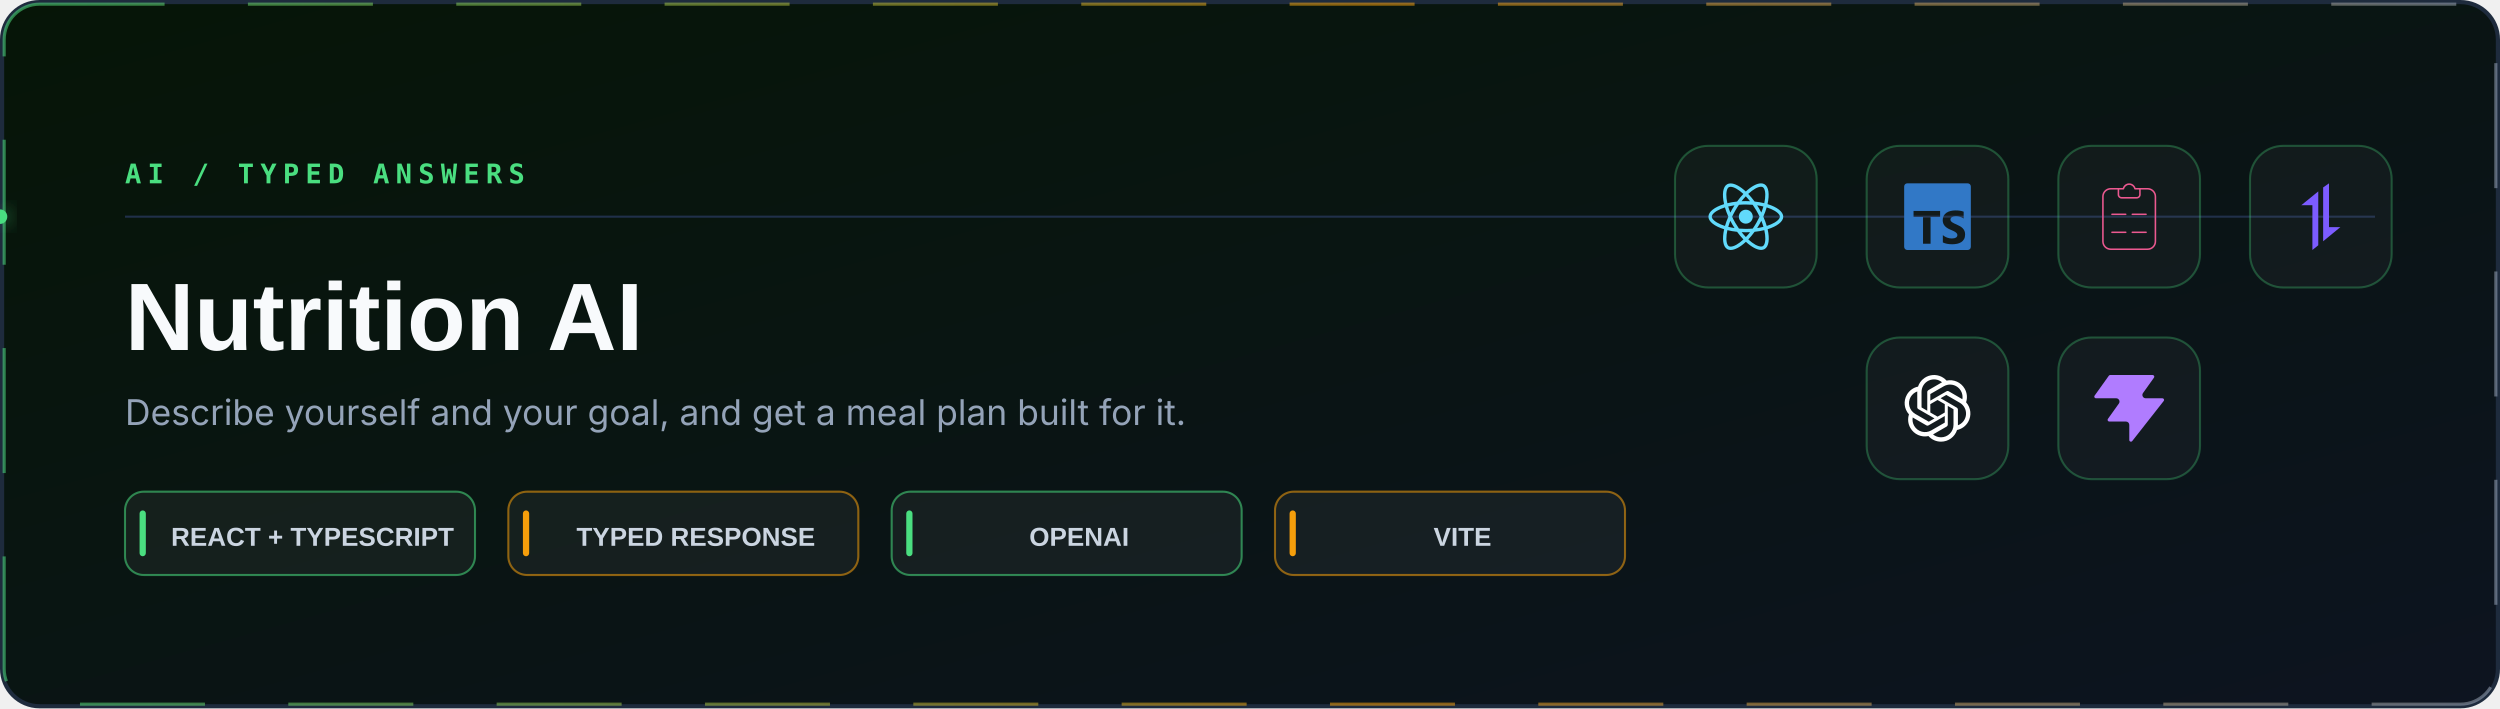
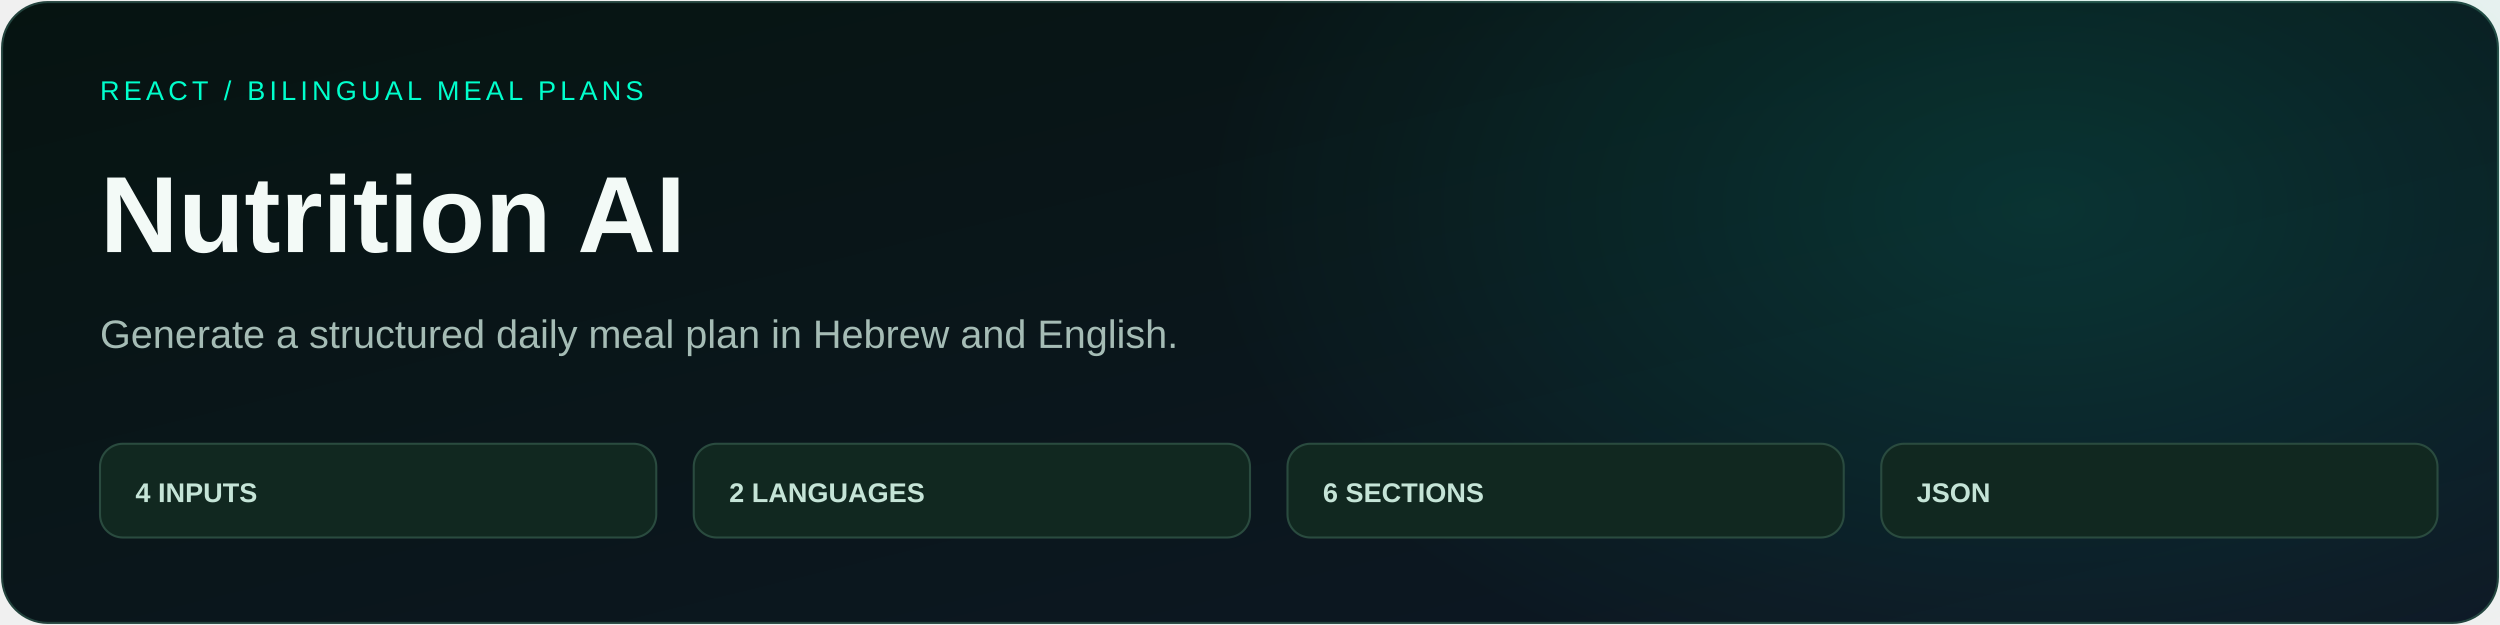
- <svg xmlns="http://www.w3.org/2000/svg" width="1200" height="340" viewBox="0 0 1200 340" role="img" aria-label="Nutrition AI - Describe yourself and your goal, and get a meal plan built for it.">
+ <svg xmlns="http://www.w3.org/2000/svg" width="1200" height="300" viewBox="0 0 1200 300" role="img" aria-labelledby="title">
  <defs>
-     <linearGradient id="bg" x1="0" y1="0" x2="1" y2="1">
-       <stop stop-color="#061507" />
-       <stop offset="1" stop-color="#0d1420" />
+     <linearGradient id="bg" x2="1" y2="1">
+       <stop stop-color="#061411" />
+       <stop offset="1" stop-color="#0e1825" />
    </linearGradient>
-     <linearGradient id="edge" x1="0" y1="0" x2="1" y2="0">
-       <stop stop-color="#4ade80" />
-       <stop offset=".55" stop-color="#f59e0b" />
-       <stop offset="1" stop-color="#94a3b8" />
-     </linearGradient>
-     <linearGradient id="scan" x1="0" y1="0" x2="1" y2="0">
-       <stop stop-color="#fff" stop-opacity="0" />
-       <stop offset=".5" stop-color="#4ade80" stop-opacity=".09" />
-       <stop offset="1" stop-color="#fff" stop-opacity="0" />
-     </linearGradient>
-     <filter id="glow" x="-60%" y="-60%" width="220%" height="220%">
-       <feGaussianBlur stdDeviation="4" result="b" />
-       <feMerge>
-         <feMergeNode in="b" />
-         <feMergeNode in="SourceGraphic" />
-       </feMerge>
-     </filter>
-     <clipPath id="frame">
-       <rect x="1" y="1" width="1198" height="338" rx="18" />
-     </clipPath>
+     <radialGradient id="glow">
+       <stop stop-color="#00ffcc" stop-opacity=".13" />
+       <stop offset="1" stop-color="#00ffcc" stop-opacity="0" />
+     </radialGradient>
  </defs>
-   <rect x="1" y="1" width="1198" height="338" rx="18" fill="url(#bg)" stroke="#1e2b3d" stroke-width="2" />
-   <g clip-path="url(#frame)">
-     <rect x="-280" y="1" width="200" height="338" fill="url(#scan)" transform="skewX(-15)">
-       <animate attributeName="x" values="-280;1400" dur="9s" repeatCount="indefinite" />
-     </rect>
-   </g>
-   <rect x="2" y="2" width="1196" height="336" rx="17" fill="none" stroke="url(#edge)" stroke-width="1.5" stroke-dasharray="60 40" opacity=".55">
-     <animate attributeName="stroke-dashoffset" values="0;-400" dur="11s" repeatCount="indefinite" />
-   </rect>
-   <text x="60" y="88" fill="#4ade80" font-family="Consolas,monospace" font-size="13" font-weight="700" letter-spacing="3">AI / TYPED ANSWERS</text>
-   <path d="M60 104H1140" stroke="#20304a" />
-   <path d="M60 104H1140" stroke="url(#edge)" stroke-width="2" stroke-dasharray="140 940">
-     <animate attributeName="stroke-dashoffset" values="140;-1080" dur="7s" repeatCount="indefinite" />
-   </path>
-   <circle cy="104" r="3.5" fill="#4ade80" filter="url(#glow)">
-     <animate attributeName="cx" values="60;1140;60" dur="7s" repeatCount="indefinite" />
-   </circle>
-   <text x="60" y="168" fill="#f8fafc" font-family="Segoe UI,Arial,sans-serif" font-size="46" font-weight="800">Nutrition AI</text>
-   <text x="60" y="204" fill="#94a3b8" font-family="Segoe UI,Inter,Arial,sans-serif" font-size="17">Describe yourself and your goal, and get a meal plan built for it.</text>
-   <g>
-     <rect x="60" y="236" width="168" height="40" rx="9" fill="#ffffff" fill-opacity=".05" stroke="#4ade80" stroke-opacity=".55" />
-     <rect x="67" y="245" width="3" height="22" rx="1.5" fill="#4ade80">
-       <animate attributeName="opacity" values=".3;1;.3" dur="2.6s" begin="0s" repeatCount="indefinite" />
-     </rect>
-     <text x="150" y="262" fill="#cbd5e1" font-family="Segoe UI,Arial,sans-serif" font-size="12.5" font-weight="700" text-anchor="middle">REACT + TYPESCRIPT</text>
-   </g>
-   <g>
-     <rect x="244" y="236" width="168" height="40" rx="9" fill="#ffffff" fill-opacity=".05" stroke="#f59e0b" stroke-opacity=".55" />
-     <rect x="251" y="245" width="3" height="22" rx="1.5" fill="#f59e0b">
-       <animate attributeName="opacity" values=".3;1;.3" dur="2.6s" begin="0.4s" repeatCount="indefinite" />
-     </rect>
-     <text x="334" y="262" fill="#cbd5e1" font-family="Segoe UI,Arial,sans-serif" font-size="12.5" font-weight="700" text-anchor="middle">TYPED RESPONSE</text>
-   </g>
-   <g>
-     <rect x="428" y="236" width="168" height="40" rx="9" fill="#ffffff" fill-opacity=".05" stroke="#4ade80" stroke-opacity=".55" />
-     <rect x="435" y="245" width="3" height="22" rx="1.5" fill="#4ade80">
-       <animate attributeName="opacity" values=".3;1;.3" dur="2.6s" begin="0.8s" repeatCount="indefinite" />
-     </rect>
-     <text x="518" y="262" fill="#cbd5e1" font-family="Segoe UI,Arial,sans-serif" font-size="12.5" font-weight="700" text-anchor="middle">OPENAI</text>
-   </g>
-   <g>
-     <rect x="612" y="236" width="168" height="40" rx="9" fill="#ffffff" fill-opacity=".05" stroke="#f59e0b" stroke-opacity=".55" />
-     <rect x="619" y="245" width="3" height="22" rx="1.5" fill="#f59e0b">
-       <animate attributeName="opacity" values=".3;1;.3" dur="2.6s" begin="1.2s" repeatCount="indefinite" />
-     </rect>
-     <text x="702" y="262" fill="#cbd5e1" font-family="Segoe UI,Arial,sans-serif" font-size="12.5" font-weight="700" text-anchor="middle">VITE</text>
-   </g>
-   <g>
-     <rect x="804" y="70" width="68" height="68" rx="16" fill="#ffffff" fill-opacity=".035" stroke="#4ade80" stroke-opacity=".3">
-       <animate attributeName="stroke-opacity" values=".18;.6;.18" dur="3.4s" begin="0s" repeatCount="indefinite" />
-     </rect>
-     <g transform="translate(820.04 86.04) scale(1.4967)">
-       <path d="M14.23 12.004a2.236 2.236 0 0 1-2.235 2.236 2.236 2.236 0 0 1-2.236-2.236 2.236 2.236 0 0 1 2.235-2.236 2.236 2.236 0 0 1 2.236 2.236zm2.648-10.69c-1.346 0-3.107.96-4.888 2.622-1.78-1.653-3.542-2.602-4.887-2.602-.41 0-.783.093-1.106.278-1.375.793-1.683 3.264-.973 6.365C1.98 8.917 0 10.42 0 12.004c0 1.59 1.99 3.097 5.043 4.03-.704 3.113-.39 5.588.988 6.38.32.187.69.275 1.102.275 1.345 0 3.107-.96 4.888-2.624 1.78 1.654 3.542 2.603 4.887 2.603.41 0 .783-.09 1.106-.275 1.374-.792 1.683-3.263.973-6.365C22.02 15.096 24 13.59 24 12.004c0-1.59-1.99-3.097-5.043-4.032.704-3.11.39-5.587-.988-6.38-.318-.184-.688-.277-1.092-.278zm-.005 1.09v.006c.225 0 .406.044.558.127.666.382.955 1.835.73 3.704-.054.46-.142.945-.25 1.44-.96-.236-2.006-.417-3.107-.534-.66-.905-1.345-1.727-2.035-2.447 1.592-1.48 3.087-2.292 4.105-2.295zm-9.77.02c1.012 0 2.514.808 4.11 2.28-.686.72-1.37 1.537-2.02 2.442-1.107.117-2.154.298-3.113.538-.112-.49-.195-.964-.254-1.42-.23-1.868.054-3.32.714-3.707.19-.09.4-.127.563-.132zm4.882 3.05c.455.468.91.992 1.36 1.564-.44-.02-.89-.034-1.345-.034-.46 0-.915.01-1.36.034.44-.572.895-1.096 1.345-1.565zM12 8.1c.74 0 1.477.034 2.202.093.406.582.802 1.203 1.183 1.86.372.64.71 1.29 1.018 1.946-.308.655-.646 1.31-1.013 1.95-.38.66-.773 1.288-1.18 1.87-.728.063-1.466.098-2.21.098-.74 0-1.477-.035-2.202-.093-.406-.582-.802-1.204-1.183-1.86-.372-.64-.71-1.29-1.018-1.946.303-.657.646-1.313 1.013-1.954.38-.66.773-1.286 1.18-1.868.728-.064 1.466-.098 2.21-.098zm-3.635.254c-.24.377-.48.763-.704 1.16-.225.39-.435.782-.635 1.174-.265-.656-.49-1.31-.676-1.947.64-.15 1.315-.283 2.015-.386zm7.26 0c.695.103 1.365.23 2.006.387-.18.632-.405 1.282-.66 1.933-.2-.39-.41-.783-.64-1.174-.225-.392-.465-.774-.705-1.146zm3.063.675c.484.15.944.317 1.375.498 1.732.74 2.852 1.708 2.852 2.476-.005.768-1.125 1.74-2.857 2.475-.42.18-.88.342-1.355.493-.28-.958-.646-1.956-1.1-2.98.45-1.017.81-2.01 1.085-2.964zm-13.395.004c.278.96.645 1.957 1.1 2.98-.45 1.017-.812 2.01-1.086 2.964-.484-.15-.944-.318-1.37-.5-1.732-.737-2.852-1.706-2.852-2.474 0-.768 1.12-1.742 2.852-2.476.42-.18.88-.342 1.356-.494zm11.678 4.28c.265.657.49 1.312.676 1.948-.64.157-1.316.29-2.016.39.24-.375.48-.762.705-1.158.225-.39.435-.788.636-1.18zm-9.945.02c.2.392.41.783.64 1.175.23.39.465.772.705 1.143-.695-.102-1.365-.23-2.006-.386.18-.63.406-1.282.66-1.933zM17.92 16.32c.112.493.2.968.254 1.423.23 1.868-.054 3.32-.714 3.708-.147.09-.338.128-.563.128-1.012 0-2.514-.807-4.11-2.28.686-.72 1.37-1.536 2.02-2.44 1.107-.118 2.154-.3 3.113-.54zm-11.83.01c.96.234 2.006.415 3.107.532.66.905 1.345 1.727 2.035 2.446-1.595 1.483-3.092 2.295-4.11 2.295-.22-.005-.406-.05-.553-.132-.666-.38-.955-1.834-.73-3.703.054-.46.142-.944.25-1.438zm4.56.64c.44.02.89.034 1.345.034.46 0 .915-.01 1.36-.034-.44.572-.895 1.095-1.345 1.565-.455-.47-.91-.993-1.36-1.565z" fill="#61DAFB" />
-     </g>
-   </g>
-   <g>
-     <rect x="896" y="70" width="68" height="68" rx="16" fill="#ffffff" fill-opacity=".035" stroke="#4ade80" stroke-opacity=".3">
-       <animate attributeName="stroke-opacity" values=".18;.6;.18" dur="3.4s" begin="0.3s" repeatCount="indefinite" />
-     </rect>
-     <g transform="translate(914.00 88.00) scale(1.3333)">
-       <path d="M1.125 0C.502 0 0 .502 0 1.125v21.75C0 23.498.502 24 1.125 24h21.75c.623 0 1.125-.502 1.125-1.125V1.125C24 .502 23.498 0 22.875 0zm17.363 9.75c.612 0 1.154.037 1.627.111a6.38 6.38 0 0 1 1.306.34v2.458a3.95 3.95 0 0 0-.643-.361 5.093 5.093 0 0 0-.717-.26 5.453 5.453 0 0 0-1.426-.2c-.3 0-.573.028-.819.086a2.1 2.1 0 0 0-.623.242c-.17.104-.3.229-.393.374a.888.888 0 0 0-.14.49c0 .196.053.373.156.529.104.156.252.304.443.444s.423.276.696.41c.273.135.582.274.926.416.47.197.892.407 1.266.628.374.222.695.473.963.753.268.279.472.598.614.957.142.359.214.776.214 1.253 0 .657-.125 1.21-.373 1.656a3.033 3.033 0 0 1-1.012 1.085 4.38 4.38 0 0 1-1.487.596c-.566.12-1.163.18-1.79.18a9.916 9.916 0 0 1-1.84-.164 5.544 5.544 0 0 1-1.512-.493v-2.63a5.033 5.033 0 0 0 3.237 1.2c.333 0 .624-.03.872-.09.249-.06.456-.144.623-.25.166-.108.29-.234.373-.38a1.023 1.023 0 0 0-.074-1.089 2.12 2.12 0 0 0-.537-.5 5.597 5.597 0 0 0-.807-.444 27.72 27.72 0 0 0-1.007-.436c-.918-.383-1.602-.852-2.053-1.405-.45-.553-.676-1.222-.676-2.005 0-.614.123-1.141.369-1.582.246-.441.58-.804 1.004-1.089a4.494 4.494 0 0 1 1.47-.629 7.536 7.536 0 0 1 1.77-.201zm-15.113.188h9.563v2.166H9.506v9.646H6.789v-9.646H3.375z" fill="#3178C6" />
-     </g>
-   </g>
-   <g>
-     <rect x="988" y="70" width="68" height="68" rx="16" fill="#ffffff" fill-opacity=".035" stroke="#4ade80" stroke-opacity=".3">
-       <animate attributeName="stroke-opacity" values=".18;.6;.18" dur="3.4s" begin="0.6s" repeatCount="indefinite" />
-     </rect>
-     <g transform="translate(1006.00 88.00) scale(1.3333)">
-       <path d="M10.775 17.348H5.806a.281.281 0 1 0 0 .563h4.969a.281.281 0 1 0 0-.563zm7.319 0h-4.969a.281.281 0 1 0 0 .563h4.969a.281.281 0 0 0 0-.563zm-7.334-6.475H5.806a.281.281 0 1 0 0 .563h4.955a.281.281 0 1 0 0-.563zm7.319 0h-4.955a.281.281 0 1 0 0 .563h4.955a.281.281 0 0 0 0-.563zm.552-9.2h-4.341a2.404 2.404 0 0 0-4.58 0H5.367c-1.71 0-3.097 1.386-3.097 3.097v16.134C2.271 22.613 3.657 24 5.367 24h13.265c1.71 0 3.097-1.387 3.097-3.097V4.769c0-1.71-1.387-3.097-3.097-3.097zm-8.705.563a.281.281 0 0 0 .281-.222 1.841 1.841 0 0 1 3.598 0 .281.281 0 0 0 .281.222h1.515v1.844a.845.845 0 0 1-.845.845H9.255a.845.845 0 0 1-.845-.845v-1.844Zm11.238 18.668c0 1.399-1.134 2.534-2.534 2.534H5.367c-1.399 0-2.534-1.134-2.534-2.534V4.769c0-1.399 1.134-2.534 2.534-2.534h2.48v1.844c0 .777.63 1.408 1.408 1.408h5.49c.777 0 1.408-.63 1.408-1.408v-1.844h2.48c1.399 0 2.534 1.134 2.534 2.534z" fill="#EC5990" />
-     </g>
-   </g>
-   <g>
-     <rect x="1080" y="70" width="68" height="68" rx="16" fill="#ffffff" fill-opacity=".035" stroke="#4ade80" stroke-opacity=".3">
-       <animate attributeName="stroke-opacity" values=".18;.6;.18" dur="3.4s" begin="0.9s" repeatCount="indefinite" />
-     </rect>
-     <g transform="translate(1098.01 88.00) scale(1.3333)">
-       <path d="M11.068 2.9V22.297l-2.114 1.703V7.864H4.975l6.093-4.964zM14.934 0v15.767H19.025l-6.2 5.089V1.469L14.934 0z" fill="#7C5CFF" />
-     </g>
-   </g>
-   <g>
-     <rect x="896" y="162" width="68" height="68" rx="16" fill="#ffffff" fill-opacity=".035" stroke="#4ade80" stroke-opacity=".3">
-       <animate attributeName="stroke-opacity" values=".18;.6;.18" dur="3.4s" begin="1.2s" repeatCount="indefinite" />
-     </rect>
-     <g transform="translate(914.01 180.00) scale(1.3333)">
-       <path d="M22.282 9.821a5.985 5.985 0 0 0-.516-4.911 6.046 6.046 0 0 0-6.51-2.9A6.065 6.065 0 0 0 4.981 4.182a5.985 5.985 0 0 0-3.998 2.9 6.046 6.046 0 0 0 .743 7.097 5.98 5.98 0 0 0 .511 4.911 6.051 6.051 0 0 0 6.515 2.9A5.985 5.985 0 0 0 13.26 24a6.056 6.056 0 0 0 5.772-4.206 5.989 5.989 0 0 0 3.998-2.9 6.056 6.056 0 0 0-.748-7.073zm-9.022 12.608a4.476 4.476 0 0 1-2.876-1.041l.142-.08 4.778-2.758a.795.795 0 0 0 .393-.681v-6.737l2.02 1.169a.071.071 0 0 1 .038.052v5.583a4.504 4.504 0 0 1-4.495 4.494zm-9.661-4.125a4.471 4.471 0 0 1-.535-3.014l.142.085 4.783 2.758a.771.771 0 0 0 .781 0l5.843-3.369v2.332a.08.08 0 0 1-.033.061L9.74 19.95a4.499 4.499 0 0 1-6.141-1.646zM2.341 7.896a4.485 4.485 0 0 1 2.365-1.973V11.6a.766.766 0 0 0 .388.676l5.814 3.354-2.02 1.169a.076.076 0 0 1-.071 0l-4.83-2.787A4.504 4.504 0 0 1 2.341 7.872zm16.596 3.856L13.104 8.364 15.119 7.2a.076.076 0 0 1 .071 0l4.83 2.791a4.494 4.494 0 0 1-.676 8.104v-5.677a.79.79 0 0 0-.407-.667zm2.011-3.023l-.142-.085-4.774-2.782a.776.776 0 0 0-.785 0L9.409 9.23V6.897a.066.066 0 0 1 .028-.061l4.83-2.787a4.499 4.499 0 0 1 6.68 4.66zM8.306 12.863l-2.02-1.164a.08.08 0 0 1-.038-.057V6.074a4.499 4.499 0 0 1 7.376-3.454l-.142.081L8.704 5.459a.795.795 0 0 0-.393.681zm1.098-2.365l2.602-1.5 2.607 1.5v2.999l-2.597 1.5-2.607-1.5Z" fill="#FFFFFF" />
-     </g>
-   </g>
-   <g>
-     <rect x="988" y="162" width="68" height="68" rx="16" fill="#ffffff" fill-opacity=".035" stroke="#4ade80" stroke-opacity=".3">
-       <animate attributeName="stroke-opacity" values=".18;.6;.18" dur="3.4s" begin="1.5s" repeatCount="indefinite" />
-     </rect>
-     <g transform="translate(1005.25 179.25) scale(1.3962)">
-       <path d="M13.056 23.238a.57.57 0 0 1-1.02-.355v-5.202c0-.63-.512-1.143-1.144-1.143H5.148a.57.57 0 0 1-.464-.903l3.777-5.29c.54-.753 0-1.804-.93-1.804H.57a.574.574 0 0 1-.543-.746.6.6 0 0 1 .08-.157L5.008.78a.57.57 0 0 1 .467-.24h14.589a.57.57 0 0 1 .466.903l-3.778 5.29c-.54.755 0 1.806.93 1.806h5.745c.238 0 .424.138.513.322a.56.56 0 0 1-.063.603z" fill="#B07CFF" />
-     </g>
+   <rect x="1" y="1" width="1198" height="298" rx="22" fill="url(#bg)" stroke="#23433d" />
+   <ellipse cx="980" cy="100" rx="400" ry="250" fill="url(#glow)" />
+   <g font-family="Segoe UI,Arial,sans-serif">
+     <text x="48" y="48" font-size="13" fill="#00ffcc" letter-spacing="2">REACT / BILINGUAL MEAL PLANS</text>
+     <text x="48" y="121" font-size="52" fill="#f3faf7" font-weight="700">Nutrition AI</text>
+     <text x="48" y="167" font-size="19" fill="#a5bcb5">Generate a structured daily meal plan in Hebrew and English.</text>
+     <rect x="48" y="213" width="267" height="45" rx="11" fill="#112820" stroke="#2a4b3f" />
+     <text x="65" y="241" font-size="13" fill="#c5e4d7" font-weight="600">4 INPUTS</text>
+     <rect x="333" y="213" width="267" height="45" rx="11" fill="#112820" stroke="#2a4b3f" />
+     <text x="350" y="241" font-size="13" fill="#c5e4d7" font-weight="600">2 LANGUAGES</text>
+     <rect x="618" y="213" width="267" height="45" rx="11" fill="#112820" stroke="#2a4b3f" />
+     <text x="635" y="241" font-size="13" fill="#c5e4d7" font-weight="600">6 SECTIONS</text>
+     <rect x="903" y="213" width="267" height="45" rx="11" fill="#112820" stroke="#2a4b3f" />
+     <text x="920" y="241" font-size="13" fill="#c5e4d7" font-weight="600">JSON</text>
  </g>
</svg>
